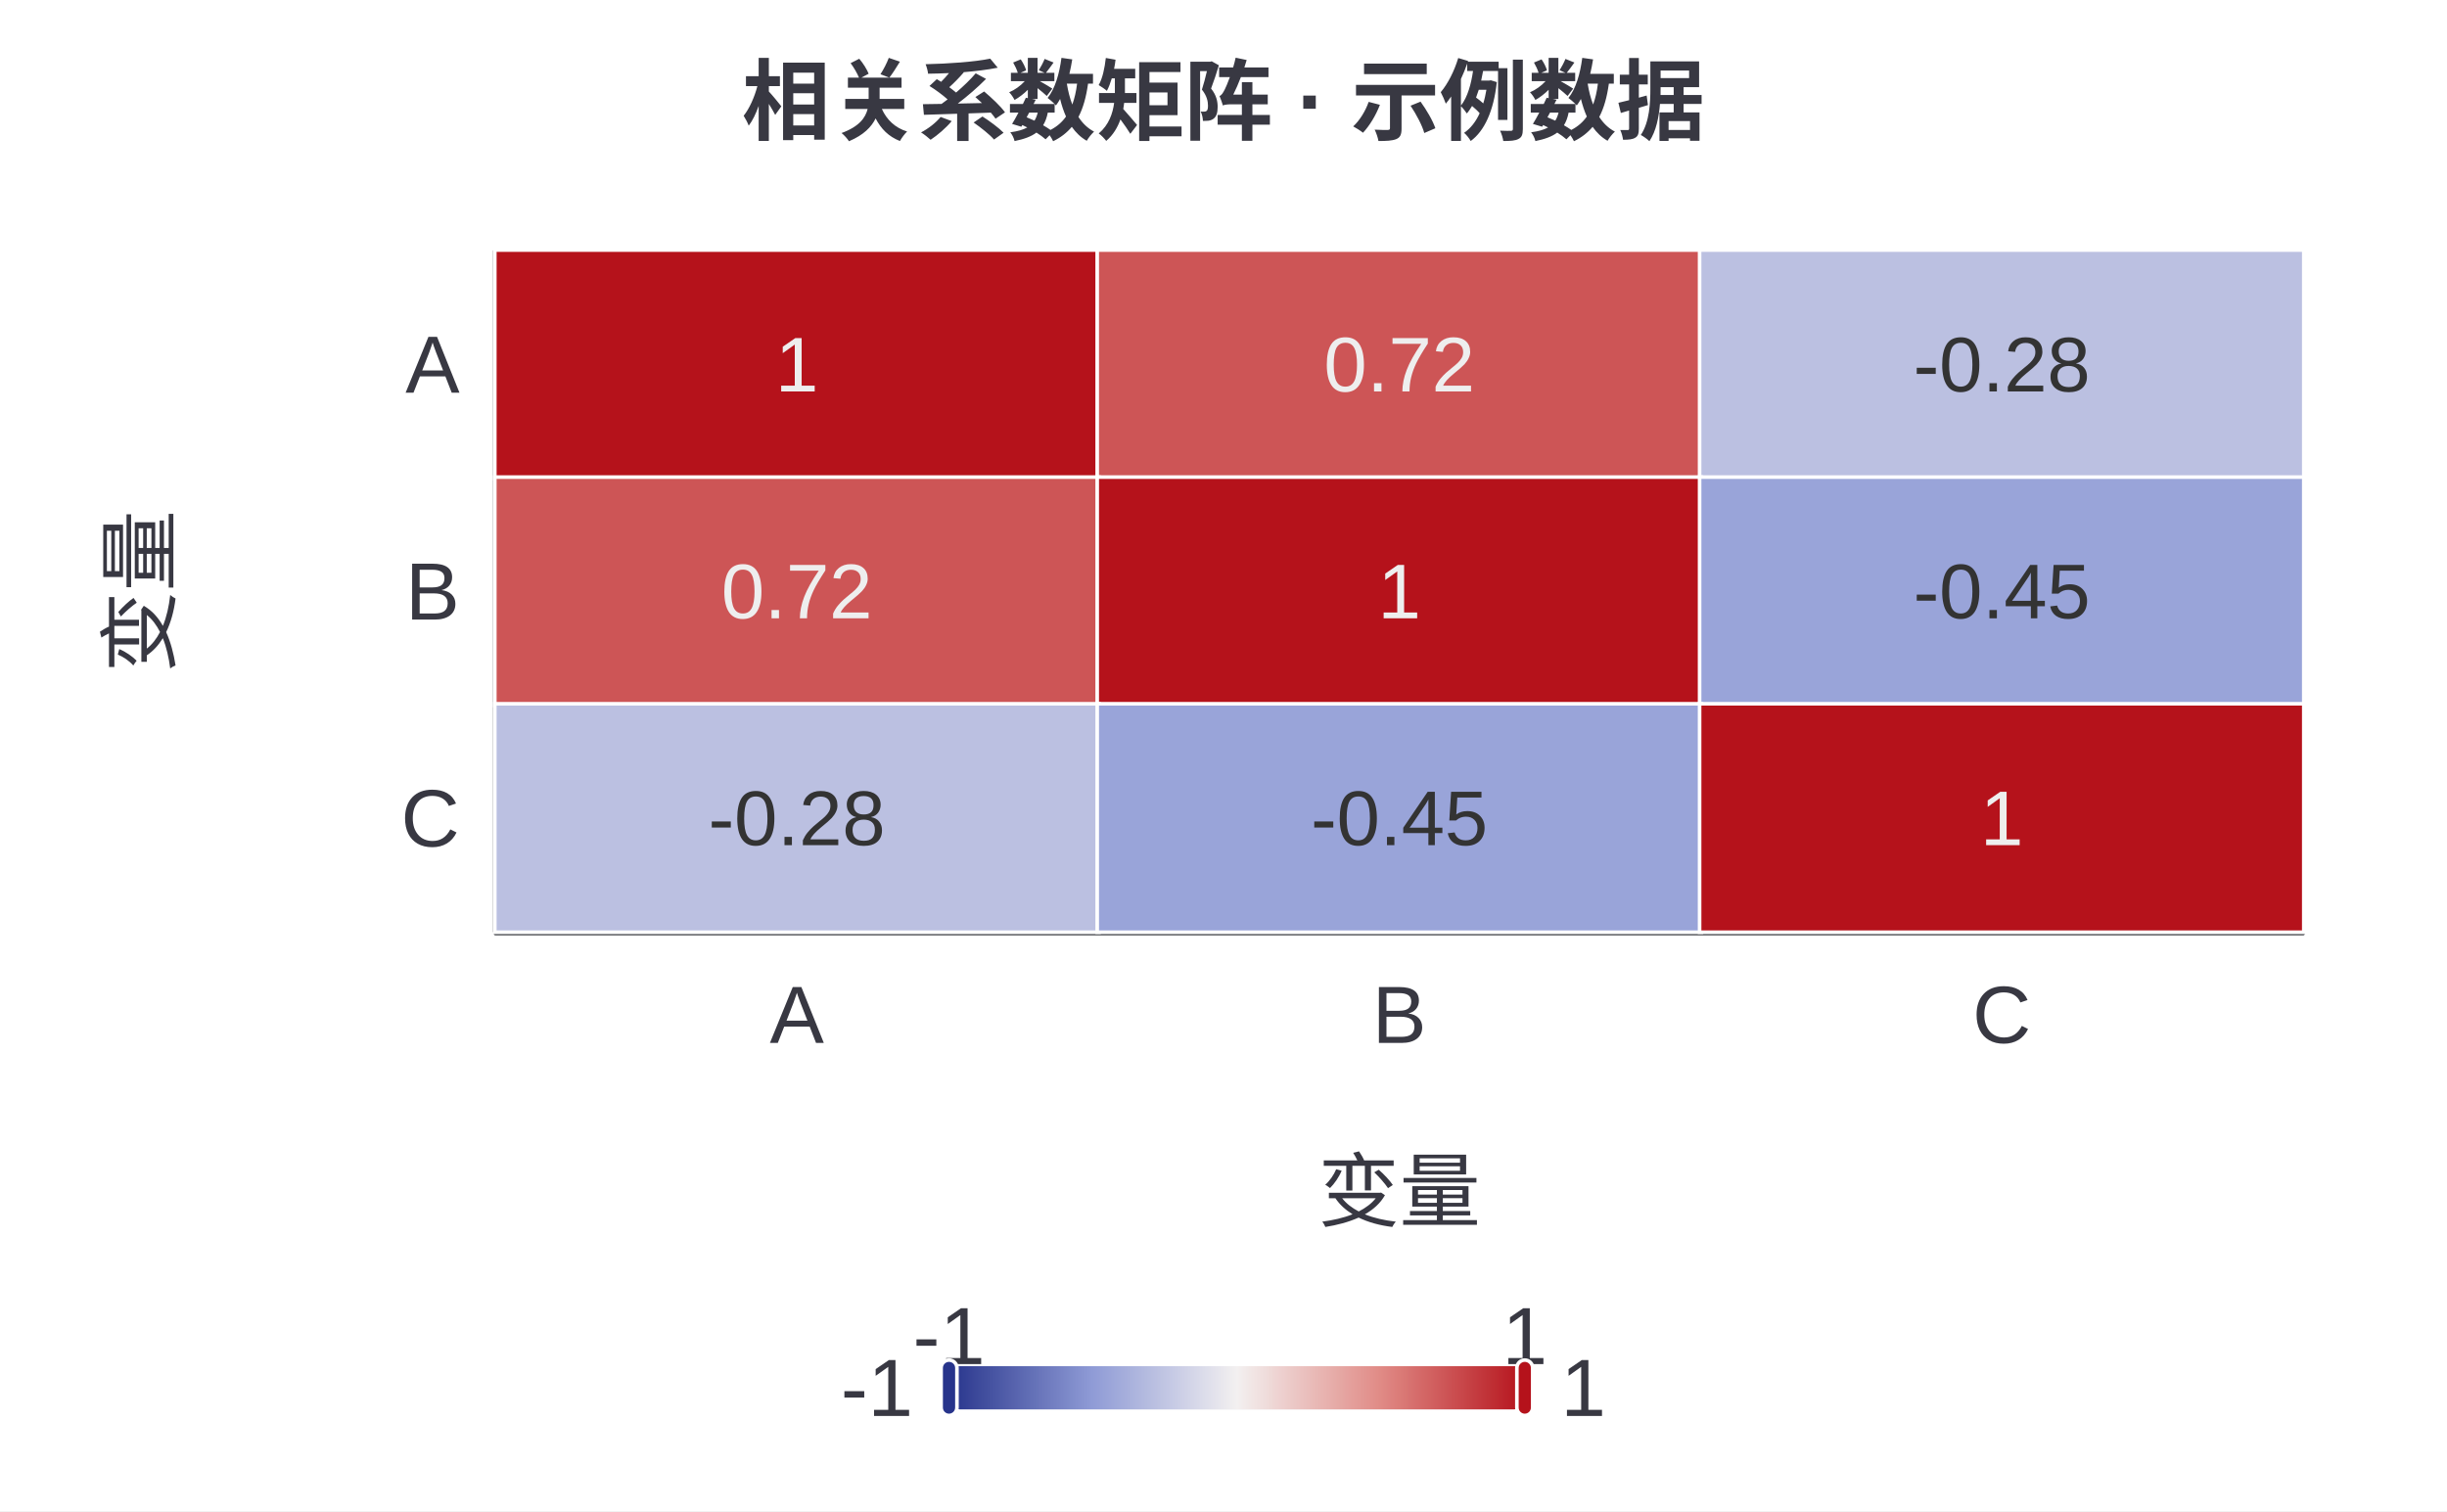
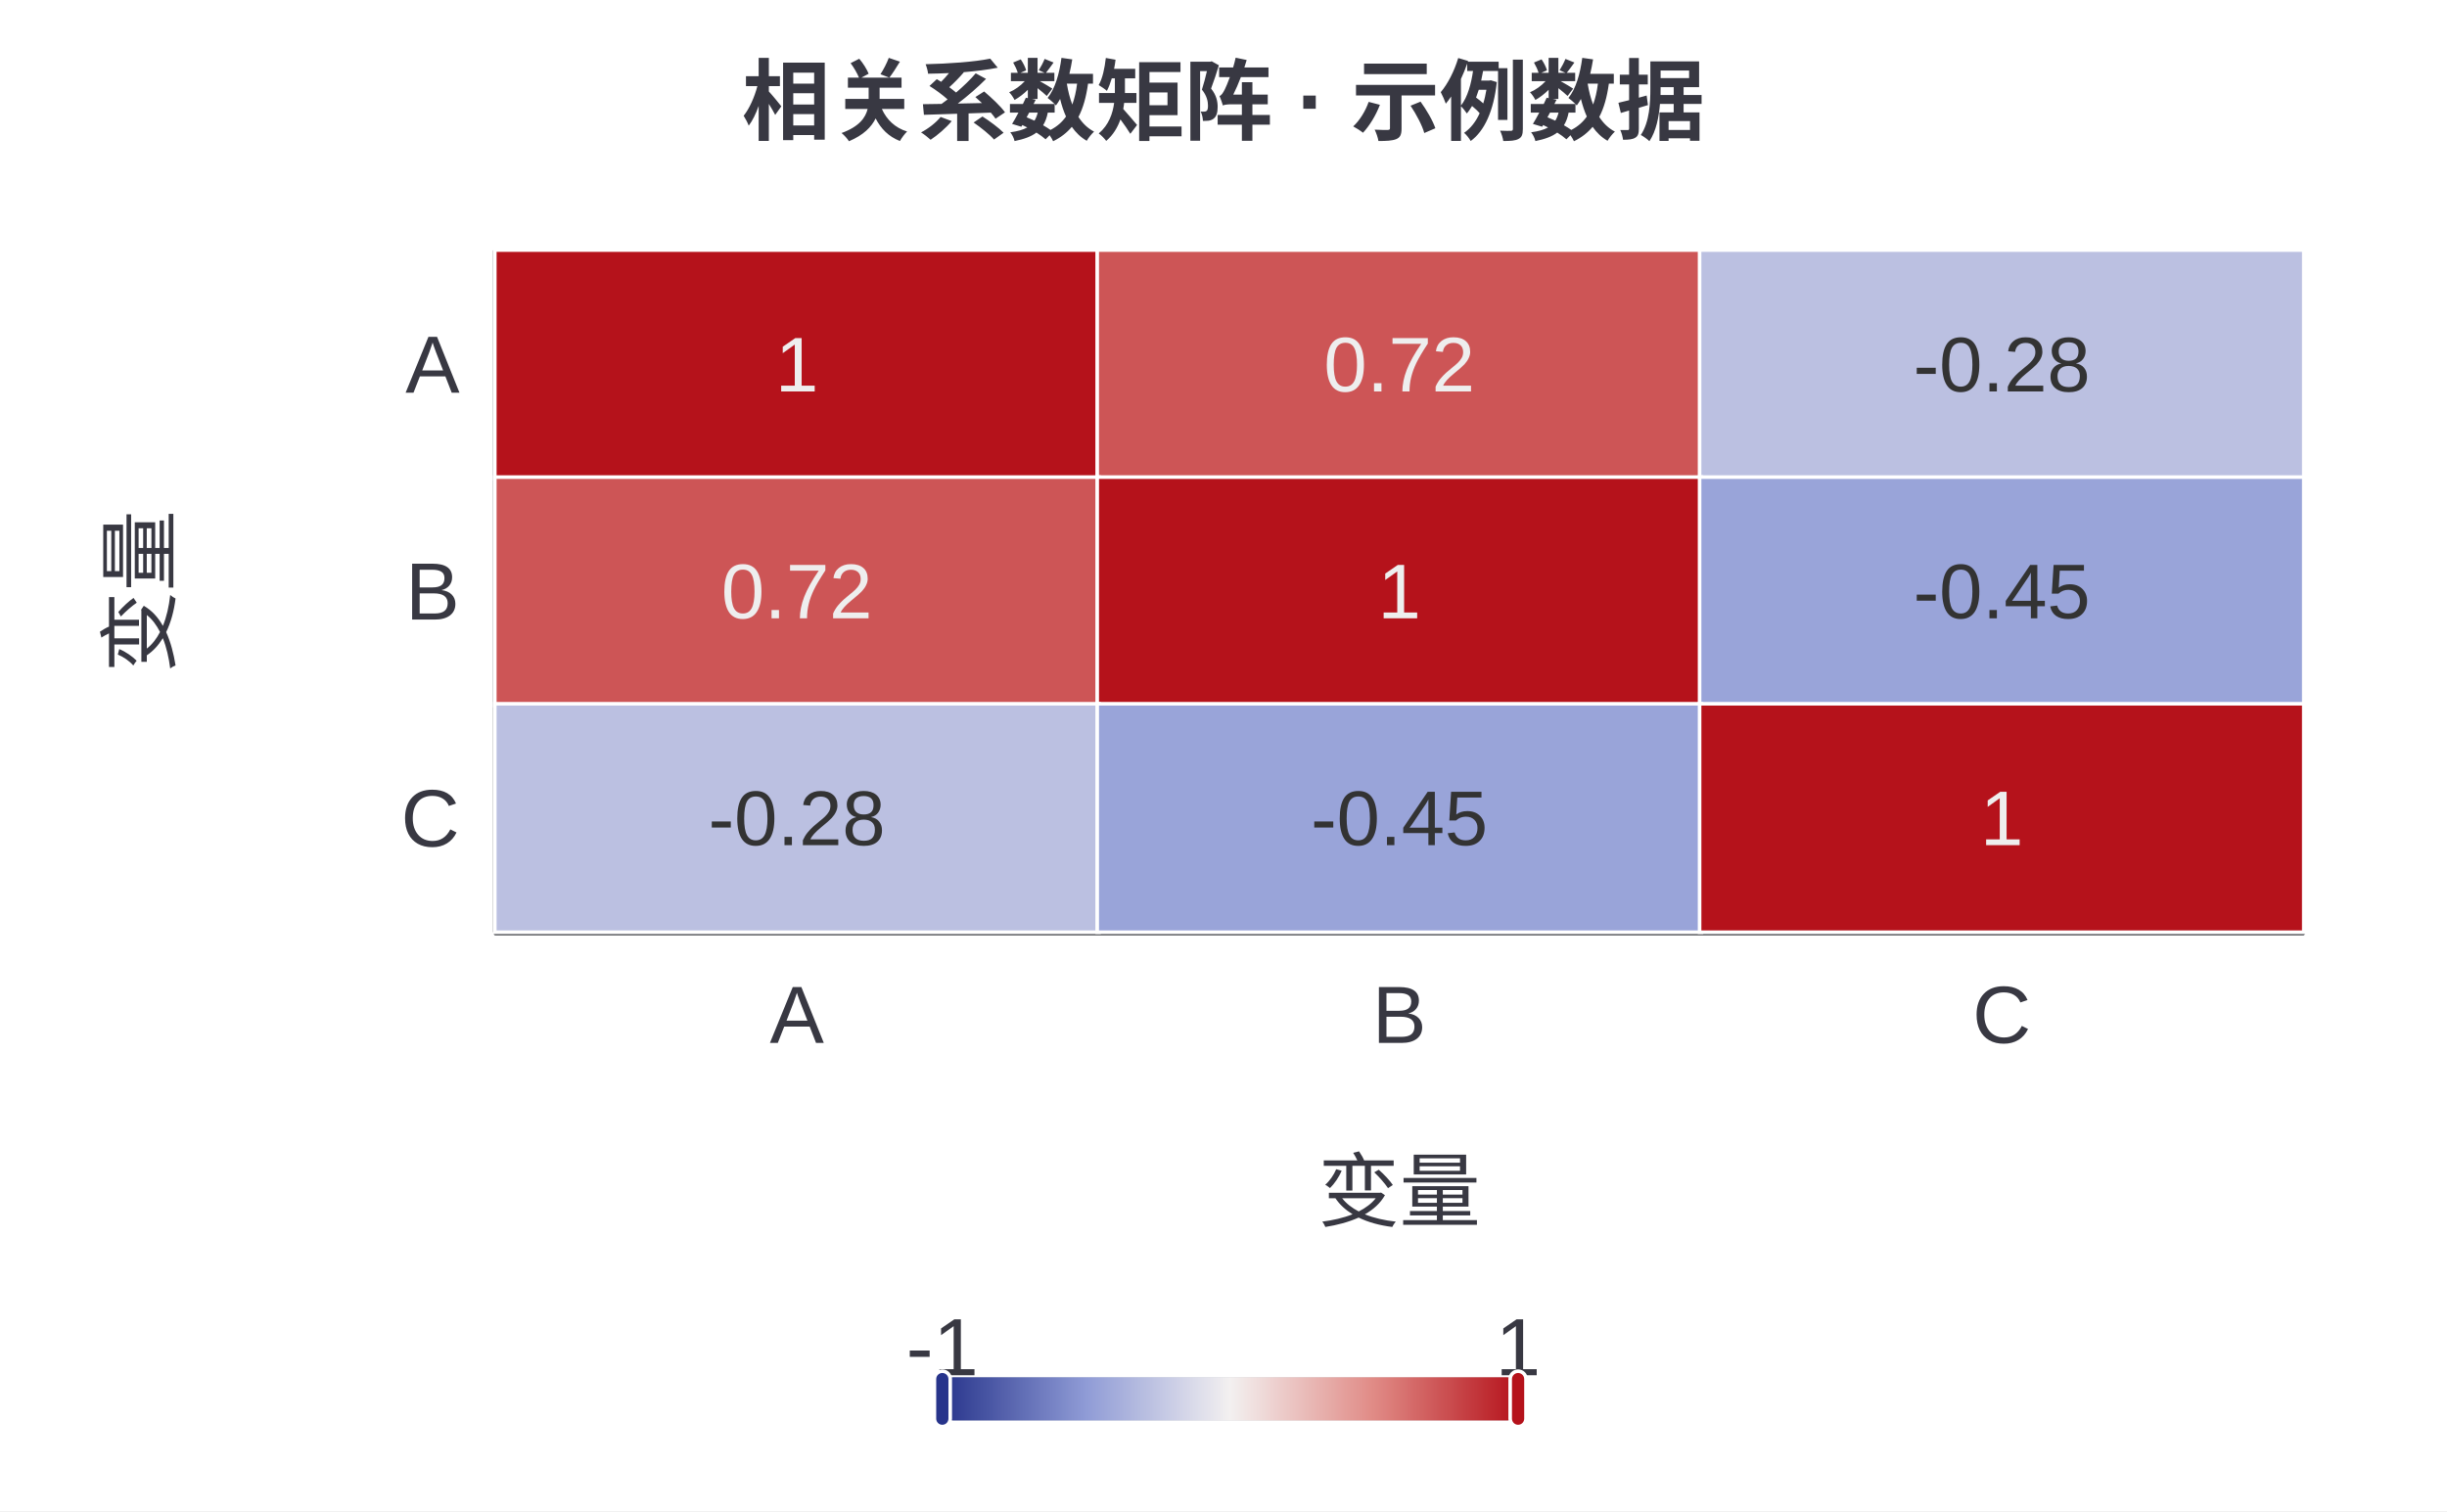
<svg xmlns="http://www.w3.org/2000/svg" width="680" height="420" version="1.1" baseProfile="full" viewBox="0 0 680 420">
  <rect width="680" height="420" x="0" y="0" fill="#fff" />
-   <path d="M-22.6 -26.2l45.2 0l0 26.2l-45.2 0Z" transform="matrix(0,-1,1,0,50.1902,164.3729)" fill="none" pointer-events="visible" class="zr5-cls-29" />
+   <path d="M-22.6 -26.2l45.2 0l0 26.2l-45.2 0Z" transform="matrix(0,-1,1,0,50.1902,164.3729)" fill="none" pointer-events="visible" class="zr0-cls-0" />
  <text dominant-baseline="central" text-anchor="middle" style="font-size:22.578px;font-family:Arial;" y="-13.095" transform="matrix(0,-1,1,0,50.1902,164.3729)" fill="#383842">变量</text>
-   <path d="M137.5 69.8L137.5 258.9" fill="none" pointer-events="visible" stroke="#54555a" stroke-linecap="round" class="zr5-cls-29" />
-   <path d="M-22.6 0l45.2 0l0 26.2l-45.2 0Z" transform="translate(388.8649 316.232)" fill="none" pointer-events="visible" class="zr5-cls-29" />
+   <path d="M137.5 69.8L137.5 258.9" fill="none" pointer-events="visible" stroke="#54555a" stroke-linecap="round" class="zr0-cls-0" />
+   <path d="M-22.6 0l45.2 0l0 26.2l-45.2 0Z" transform="translate(388.8649 316.232)" fill="none" pointer-events="visible" class="zr0-cls-0" />
  <text dominant-baseline="central" text-anchor="middle" style="font-size:22.578px;font-family:Arial;" y="13.095" transform="translate(388.8649 316.232)" fill="#383842">变量</text>
-   <path d="M137.7 259.5L640 259.5" fill="none" pointer-events="visible" stroke="#54555a" stroke-linecap="round" class="zr5-cls-29" />
-   <path d="M-15.1 -13.1l15.1 0l0 26.2l-15.1 0Z" transform="translate(127.7298 101.3237)" fill="none" pointer-events="visible" class="zr5-cls-29" />
+   <path d="M137.7 259.5L640 259.5" fill="none" pointer-events="visible" stroke="#54555a" stroke-linecap="round" class="zr0-cls-0" />
+   <path d="M-15.1 -13.1l15.1 0l0 26.2l-15.1 0Z" transform="translate(127.7298 101.3237)" fill="none" pointer-events="visible" class="zr0-cls-0" />
  <text dominant-baseline="central" text-anchor="end" style="font-size:22.578px;font-family:Arial;" transform="translate(127.7298 101.3237)" fill="#383842">A</text>
-   <path d="M-15.1 -13.1l15.1 0l0 26.2l-15.1 0Z" transform="translate(127.7298 164.3729)" fill="none" pointer-events="visible" class="zr5-cls-29" />
+   <path d="M-15.1 -13.1l15.1 0l0 26.2l-15.1 0Z" transform="translate(127.7298 164.3729)" fill="none" pointer-events="visible" class="zr0-cls-0" />
  <text dominant-baseline="central" text-anchor="end" style="font-size:22.578px;font-family:Arial;" transform="translate(127.7298 164.3729)" fill="#383842">B</text>
-   <path d="M-16.3 -13.1l16.3 0l0 26.2l-16.3 0Z" transform="translate(127.7298 227.4221)" fill="none" pointer-events="visible" class="zr5-cls-29" />
+   <path d="M-16.3 -13.1l16.3 0l0 26.2l-16.3 0Z" transform="translate(127.7298 227.4221)" fill="none" pointer-events="visible" class="zr0-cls-0" />
  <text dominant-baseline="central" text-anchor="end" style="font-size:22.578px;font-family:Arial;" transform="translate(127.7298 227.4221)" fill="#383842">C</text>
-   <path d="M-7.6 0l15.1 0l0 26.2l-15.1 0Z" transform="translate(221.4415 268.9467)" fill="none" pointer-events="visible" class="zr5-cls-29" />
+   <path d="M-7.6 0l15.1 0l0 26.2l-15.1 0Z" transform="translate(221.4415 268.9467)" fill="none" pointer-events="visible" class="zr0-cls-0" />
  <text dominant-baseline="central" text-anchor="middle" style="font-size:22.578px;font-family:Arial;" y="13.095" transform="translate(221.4415 268.9467)" fill="#383842">A</text>
-   <path d="M-7.6 0l15.1 0l0 26.2l-15.1 0Z" transform="translate(388.8649 268.9467)" fill="none" pointer-events="visible" class="zr5-cls-29" />
+   <path d="M-7.6 0l15.1 0l0 26.2l-15.1 0Z" transform="translate(388.8649 268.9467)" fill="none" pointer-events="visible" class="zr0-cls-0" />
  <text dominant-baseline="central" text-anchor="middle" style="font-size:22.578px;font-family:Arial;" y="13.095" transform="translate(388.8649 268.9467)" fill="#383842">B</text>
-   <path d="M-8.1 0l16.3 0l0 26.2l-16.3 0Z" transform="translate(556.2883 268.9467)" fill="none" pointer-events="visible" class="zr5-cls-29" />
+   <path d="M-8.1 0l16.3 0l0 26.2l-16.3 0Z" transform="translate(556.2883 268.9467)" fill="none" pointer-events="visible" class="zr0-cls-0" />
  <text dominant-baseline="central" text-anchor="middle" style="font-size:22.578px;font-family:Arial;" y="13.095" transform="translate(556.2883 268.9467)" fill="#383842">C</text>
-   <path d="M137.5 69.5l167.9 0l0 63.5l-167.9 0Z" fill="rgb(181,18,27)" stroke="#fff" ecmeta_series_index="0" ecmeta_data_index="0" ecmeta_ssr_type="chart" class="zr5-cls-30" />
-   <path d="M304.9 69.5l167.9 0l0 63.5l-167.9 0Z" fill="rgb(205,85,86)" stroke="#fff" ecmeta_series_index="0" ecmeta_data_index="1" ecmeta_ssr_type="chart" class="zr5-cls-31" />
-   <path d="M472.3 69.5l167.9 0l0 63.5l-167.9 0Z" fill="rgb(187,192,225)" stroke="#fff" ecmeta_series_index="0" ecmeta_data_index="2" ecmeta_ssr_type="chart" class="zr5-cls-32" />
-   <path d="M137.5 132.6l167.9 0l0 63.5l-167.9 0Z" fill="rgb(205,85,86)" stroke="#fff" ecmeta_series_index="0" ecmeta_data_index="3" ecmeta_ssr_type="chart" class="zr5-cls-31" />
-   <path d="M304.9 132.6l167.9 0l0 63.5l-167.9 0Z" fill="rgb(181,18,27)" stroke="#fff" ecmeta_series_index="0" ecmeta_data_index="4" ecmeta_ssr_type="chart" class="zr5-cls-30" />
-   <path d="M472.3 132.6l167.9 0l0 63.5l-167.9 0Z" fill="rgb(153,164,217)" stroke="#fff" ecmeta_series_index="0" ecmeta_data_index="5" ecmeta_ssr_type="chart" class="zr5-cls-33" />
-   <path d="M137.5 195.6l167.9 0l0 63.5l-167.9 0Z" fill="rgb(187,192,225)" stroke="#fff" ecmeta_series_index="0" ecmeta_data_index="6" ecmeta_ssr_type="chart" class="zr5-cls-32" />
-   <path d="M304.9 195.6l167.9 0l0 63.5l-167.9 0Z" fill="rgb(153,164,217)" stroke="#fff" ecmeta_series_index="0" ecmeta_data_index="7" ecmeta_ssr_type="chart" class="zr5-cls-33" />
-   <path d="M472.3 195.6l167.9 0l0 63.5l-167.9 0Z" fill="rgb(181,18,27)" stroke="#fff" ecmeta_series_index="0" ecmeta_data_index="8" ecmeta_ssr_type="chart" class="zr5-cls-30" />
+   <path d="M137.5 69.5l167.9 0l0 63.5l-167.9 0Z" fill="rgb(181,18,27)" stroke="#fff" ecmeta_series_index="0" ecmeta_data_index="0" ecmeta_ssr_type="chart" class="zr0-cls-1" />
+   <path d="M304.9 69.5l167.9 0l0 63.5l-167.9 0Z" fill="rgb(205,85,86)" stroke="#fff" ecmeta_series_index="0" ecmeta_data_index="1" ecmeta_ssr_type="chart" class="zr0-cls-2" />
+   <path d="M472.3 69.5l167.9 0l0 63.5l-167.9 0Z" fill="rgb(187,192,225)" stroke="#fff" ecmeta_series_index="0" ecmeta_data_index="2" ecmeta_ssr_type="chart" class="zr0-cls-3" />
+   <path d="M137.5 132.6l167.9 0l0 63.5l-167.9 0Z" fill="rgb(205,85,86)" stroke="#fff" ecmeta_series_index="0" ecmeta_data_index="3" ecmeta_ssr_type="chart" class="zr0-cls-2" />
+   <path d="M304.9 132.6l167.9 0l0 63.5l-167.9 0Z" fill="rgb(181,18,27)" stroke="#fff" ecmeta_series_index="0" ecmeta_data_index="4" ecmeta_ssr_type="chart" class="zr0-cls-1" />
+   <path d="M472.3 132.6l167.9 0l0 63.5l-167.9 0Z" fill="rgb(153,164,217)" stroke="#fff" ecmeta_series_index="0" ecmeta_data_index="5" ecmeta_ssr_type="chart" class="zr0-cls-4" />
+   <path d="M137.5 195.6l167.9 0l0 63.5l-167.9 0Z" fill="rgb(187,192,225)" stroke="#fff" ecmeta_series_index="0" ecmeta_data_index="6" ecmeta_ssr_type="chart" class="zr0-cls-3" />
+   <path d="M304.9 195.6l167.9 0l0 63.5l-167.9 0Z" fill="rgb(153,164,217)" stroke="#fff" ecmeta_series_index="0" ecmeta_data_index="7" ecmeta_ssr_type="chart" class="zr0-cls-4" />
+   <path d="M472.3 195.6l167.9 0l0 63.5l-167.9 0Z" fill="rgb(181,18,27)" stroke="#fff" ecmeta_series_index="0" ecmeta_data_index="8" ecmeta_ssr_type="chart" class="zr0-cls-1" />
  <text dominant-baseline="central" text-anchor="middle" style="font-size:21.578px;font-family:Arial;" transform="translate(221.4415 101.3237)" fill="#eee" stroke="rgb(181,18,27)" stroke-width="2" paint-order="stroke" stroke-miterlimit="2">1</text>
  <text dominant-baseline="central" text-anchor="middle" style="font-size:21.578px;font-family:Arial;" transform="translate(388.8649 101.3237)" fill="#eee" stroke="rgb(205,85,86)" stroke-width="2" paint-order="stroke" stroke-miterlimit="2">0.72</text>
  <text dominant-baseline="central" text-anchor="middle" style="font-size:21.578px;font-family:Arial;" transform="translate(556.2883 101.3237)" fill="#333">-0.28</text>
  <text dominant-baseline="central" text-anchor="middle" style="font-size:21.578px;font-family:Arial;" transform="translate(221.4415 164.3729)" fill="#eee" stroke="rgb(205,85,86)" stroke-width="2" paint-order="stroke" stroke-miterlimit="2">0.72</text>
  <text dominant-baseline="central" text-anchor="middle" style="font-size:21.578px;font-family:Arial;" transform="translate(388.8649 164.3729)" fill="#eee" stroke="rgb(181,18,27)" stroke-width="2" paint-order="stroke" stroke-miterlimit="2">1</text>
  <text dominant-baseline="central" text-anchor="middle" style="font-size:21.578px;font-family:Arial;" transform="translate(556.2883 164.3729)" fill="#333">-0.45</text>
  <text dominant-baseline="central" text-anchor="middle" style="font-size:21.578px;font-family:Arial;" transform="translate(221.4415 227.4221)" fill="#333">-0.28</text>
  <text dominant-baseline="central" text-anchor="middle" style="font-size:21.578px;font-family:Arial;" transform="translate(388.8649 227.4221)" fill="#333">-0.45</text>
  <text dominant-baseline="central" text-anchor="middle" style="font-size:21.578px;font-family:Arial;" transform="translate(556.2883 227.4221)" fill="#eee" stroke="rgb(181,18,27)" stroke-width="2" paint-order="stroke" stroke-miterlimit="2">1</text>
-   <path d="M-45.1 -46.7l242.7 0l0 67l-242.7 0Z" transform="translate(263.7253 391.7111)" fill="rgb(0,0,0)" fill-opacity="0" stroke="#cfd2d7" stroke-width="0" class="zr5-cls-29" />
-   <text dominant-baseline="central" text-anchor="middle" style="font-size:22.578px;font-family:Arial;" x="1.2491397351303002e-15" y="-20.4" transform="translate(263.7253 391.7111)" fill="#383842">-1</text>
-   <text dominant-baseline="central" text-anchor="middle" style="font-size:22.578px;font-family:Arial;" x="160" y="-20.4" transform="translate(263.7253 391.7111)" fill="#383842">1</text>
-   <g clip-path="url(#zr5-c0)">
-     <polygon points="0 0 12 0 12 160 0 160" transform="matrix(0,-1,1,0,263.7253,391.7111)" fill="url(#zr5-g0)" class="zr5-cls-35" />
-     <polygon points="0 0 12 0 12 160 0 160" transform="matrix(0,-1,1,0,263.7253,391.7111)" fill="url(#zr5-g1)" class="zr5-cls-36" />
+   <path d="M-25 -46.7l206.4 0l0 63.9l-206.4 0Z" transform="translate(261.8627 394.8)" fill="rgb(0,0,0)" fill-opacity="0" stroke="#cfd2d7" stroke-width="0" class="zr0-cls-0" />
+   <text dominant-baseline="central" text-anchor="middle" style="font-size:22.578px;font-family:Arial;" x="1.2491397351303002e-15" y="-20.4" transform="translate(261.8627 394.8)" fill="#383842">-1</text>
+   <text dominant-baseline="central" text-anchor="middle" style="font-size:22.578px;font-family:Arial;" x="160" y="-20.4" transform="translate(261.8627 394.8)" fill="#383842">1</text>
+   <g clip-path="url(#zr0-c0)">
+     <polygon points="0 0 12 0 12 160 0 160" transform="matrix(0,-1,1,0,261.8627,394.8)" fill="url(#zr0-g0)" class="zr0-cls-6" />
+     <polygon points="0 0 12 0 12 160 0 160" transform="matrix(0,-1,1,0,261.8627,394.8)" fill="url(#zr0-g1)" class="zr0-cls-7" />
  </g>
-   <path d="M7.2 0A1.7 1.7 0 0 1 5.5 1.7L-5.5 1.7A1.7 1.7 0 0 1 -7.2 0L-7.2 0A1.7 1.7 0 0 1 -5.5 -1.7L5.5 -1.7A1.7 1.7 0 0 1 7.2 0Z" transform="matrix(0,-1,1,0,263.7253,385.7111)" fill="rgb(39,52,139)" stroke="#fff" stroke-width="2" paint-order="stroke" class="zr5-cls-37" />
-   <path d="M7.2 0A1.7 1.7 0 0 1 5.5 1.7L-5.5 1.7A1.7 1.7 0 0 1 -7.2 0L-7.2 0A1.7 1.7 0 0 1 -5.5 -1.7L5.5 -1.7A1.7 1.7 0 0 1 7.2 0Z" transform="matrix(0,-1,1,0,423.7253,385.7111)" fill="rgb(181,18,27)" stroke="#fff" stroke-width="2" paint-order="stroke" class="zr5-cls-38" />
-   <text dominant-baseline="central" text-anchor="end" style="font-size:22.578px;font-family:Arial;" x="-10" y="-6" transform="translate(263.7253 391.7111)" fill="#383842">-1</text>
-   <text dominant-baseline="central" text-anchor="start" style="font-size:22.578px;font-family:Arial;" x="170" y="-6" transform="translate(263.7253 391.7111)" fill="#383842">1</text>
-   <path d="M-142.1 0l284.1 0l0 28.5l-284.1 0Z" transform="translate(340 12)" fill="rgb(0,0,0)" fill-opacity="0" stroke="#3c3c41" stroke-width="0" class="zr5-cls-29" />
-   <path d="M-142.1 0l284.1 0l0 28.5l-284.1 0Z" transform="translate(340 12)" fill="none" pointer-events="visible" class="zr5-cls-29" />
+   <path d="M7.2 0A1.7 1.7 0 0 1 5.5 1.7L-5.5 1.7A1.7 1.7 0 0 1 -7.2 0L-7.2 0A1.7 1.7 0 0 1 -5.5 -1.7L5.5 -1.7A1.7 1.7 0 0 1 7.2 0Z" transform="matrix(0,-1,1,0,261.8627,388.8)" fill="rgb(39,52,139)" stroke="#fff" stroke-width="2" paint-order="stroke" class="zr0-cls-8" />
+   <path d="M7.2 0A1.7 1.7 0 0 1 5.5 1.7L-5.5 1.7A1.7 1.7 0 0 1 -7.2 0L-7.2 0A1.7 1.7 0 0 1 -5.5 -1.7L5.5 -1.7A1.7 1.7 0 0 1 7.2 0Z" transform="matrix(0,-1,1,0,421.8627,388.8)" fill="rgb(181,18,27)" stroke="#fff" stroke-width="2" paint-order="stroke" class="zr0-cls-9" />
+   <path d="M-142.1 0l284.1 0l0 28.5l-284.1 0Z" transform="translate(340 12)" fill="rgb(0,0,0)" fill-opacity="0" stroke="#3c3c41" stroke-width="0" class="zr0-cls-0" />
+   <path d="M-142.1 0l284.1 0l0 28.5l-284.1 0Z" transform="translate(340 12)" fill="none" pointer-events="visible" class="zr0-cls-0" />
  <text dominant-baseline="central" text-anchor="middle" style="font-size:24.578px;font-family:Arial;font-weight:bold;" xml:space="preserve" y="14.255" transform="translate(340 12)" fill="#383842">相关系数矩阵 · 示例数据</text>
  <defs>
-     <clipPath id="zr5-c0">
-       <path d="M3 0L9 0A3 3 0 0 1 12 3L12 157A3 3 0 0 1 9 160L3 160A3 3 0 0 1 0 157L0 3A3 3 0 0 1 3 0" transform="matrix(0,-1,1,0,263.7253,391.7111)" fill="#000" class="zr5-cls-34" />
+     <clipPath id="zr0-c0">
+       <path d="M3 0L9 0A3 3 0 0 1 12 3L12 157A3 3 0 0 1 9 160L3 160A3 3 0 0 1 0 157L0 3A3 3 0 0 1 3 0" transform="matrix(0,-1,1,0,261.8627,394.8)" fill="#000" class="zr0-cls-5" />
    </clipPath>
-     <linearGradient gradientUnits="objectBoundingBox" x1="0" y1="0" x2="0" y2="1" id="zr5-g0">
+     <linearGradient gradientUnits="objectBoundingBox" x1="0" y1="0" x2="0" y2="1" id="zr0-g0">
      <stop offset="0%" stop-color="rgb(207,210,215)" />
      <stop offset="1%" stop-color="rgb(207,210,215)" />
      <stop offset="2%" stop-color="rgb(207,210,215)" />
      <stop offset="3%" stop-color="rgb(207,210,215)" />
      <stop offset="4%" stop-color="rgb(207,210,215)" />
      <stop offset="5%" stop-color="rgb(207,210,215)" />
      <stop offset="6%" stop-color="rgb(207,210,215)" />
      <stop offset="7%" stop-color="rgb(207,210,215)" />
      <stop offset="8%" stop-color="rgb(207,210,215)" />
      <stop offset="9%" stop-color="rgb(207,210,215)" />
      <stop offset="10%" stop-color="rgb(207,210,215)" />
      <stop offset="11%" stop-color="rgb(207,210,215)" />
      <stop offset="12%" stop-color="rgb(207,210,215)" />
      <stop offset="13%" stop-color="rgb(207,210,215)" />
      <stop offset="14%" stop-color="rgb(207,210,215)" />
      <stop offset="15%" stop-color="rgb(207,210,215)" />
      <stop offset="16%" stop-color="rgb(207,210,215)" />
      <stop offset="17%" stop-color="rgb(207,210,215)" />
      <stop offset="18%" stop-color="rgb(207,210,215)" />
      <stop offset="19%" stop-color="rgb(207,210,215)" />
      <stop offset="20%" stop-color="rgb(207,210,215)" />
      <stop offset="21%" stop-color="rgb(207,210,215)" />
      <stop offset="22%" stop-color="rgb(207,210,215)" />
      <stop offset="23%" stop-color="rgb(207,210,215)" />
      <stop offset="24%" stop-color="rgb(207,210,215)" />
      <stop offset="25%" stop-color="rgb(207,210,215)" />
      <stop offset="26%" stop-color="rgb(207,210,215)" />
      <stop offset="27%" stop-color="rgb(207,210,215)" />
      <stop offset="28%" stop-color="rgb(207,210,215)" />
      <stop offset="29%" stop-color="rgb(207,210,215)" />
      <stop offset="30%" stop-color="rgb(207,210,215)" />
      <stop offset="31%" stop-color="rgb(207,210,215)" />
      <stop offset="32%" stop-color="rgb(207,210,215)" />
      <stop offset="33%" stop-color="rgb(207,210,215)" />
      <stop offset="34%" stop-color="rgb(207,210,215)" />
      <stop offset="35%" stop-color="rgb(207,210,215)" />
      <stop offset="36%" stop-color="rgb(207,210,215)" />
      <stop offset="37%" stop-color="rgb(207,210,215)" />
      <stop offset="38%" stop-color="rgb(207,210,215)" />
      <stop offset="39%" stop-color="rgb(207,210,215)" />
      <stop offset="40%" stop-color="rgb(207,210,215)" />
      <stop offset="41%" stop-color="rgb(207,210,215)" />
      <stop offset="42%" stop-color="rgb(207,210,215)" />
      <stop offset="43%" stop-color="rgb(207,210,215)" />
      <stop offset="44%" stop-color="rgb(207,210,215)" />
      <stop offset="45%" stop-color="rgb(207,210,215)" />
      <stop offset="46%" stop-color="rgb(207,210,215)" />
      <stop offset="47%" stop-color="rgb(207,210,215)" />
      <stop offset="48%" stop-color="rgb(207,210,215)" />
      <stop offset="49%" stop-color="rgb(207,210,215)" />
      <stop offset="50%" stop-color="rgb(207,210,215)" />
      <stop offset="51%" stop-color="rgb(207,210,215)" />
      <stop offset="52%" stop-color="rgb(207,210,215)" />
      <stop offset="53%" stop-color="rgb(207,210,215)" />
      <stop offset="54%" stop-color="rgb(207,210,215)" />
      <stop offset="55%" stop-color="rgb(207,210,215)" />
      <stop offset="56%" stop-color="rgb(207,210,215)" />
      <stop offset="57%" stop-color="rgb(207,210,215)" />
      <stop offset="58%" stop-color="rgb(207,210,215)" />
      <stop offset="59%" stop-color="rgb(207,210,215)" />
      <stop offset="60%" stop-color="rgb(207,210,215)" />
      <stop offset="61%" stop-color="rgb(207,210,215)" />
      <stop offset="62%" stop-color="rgb(207,210,215)" />
      <stop offset="63%" stop-color="rgb(207,210,215)" />
      <stop offset="64%" stop-color="rgb(207,210,215)" />
      <stop offset="65%" stop-color="rgb(207,210,215)" />
      <stop offset="66%" stop-color="rgb(207,210,215)" />
      <stop offset="67%" stop-color="rgb(207,210,215)" />
      <stop offset="68%" stop-color="rgb(207,210,215)" />
      <stop offset="69%" stop-color="rgb(207,210,215)" />
      <stop offset="70%" stop-color="rgb(207,210,215)" />
      <stop offset="71%" stop-color="rgb(207,210,215)" />
      <stop offset="72%" stop-color="rgb(207,210,215)" />
      <stop offset="73%" stop-color="rgb(207,210,215)" />
      <stop offset="74%" stop-color="rgb(207,210,215)" />
      <stop offset="75%" stop-color="rgb(207,210,215)" />
      <stop offset="76%" stop-color="rgb(207,210,215)" />
      <stop offset="77%" stop-color="rgb(207,210,215)" />
      <stop offset="78%" stop-color="rgb(207,210,215)" />
      <stop offset="79%" stop-color="rgb(207,210,215)" />
      <stop offset="80%" stop-color="rgb(207,210,215)" />
      <stop offset="81%" stop-color="rgb(207,210,215)" />
      <stop offset="82%" stop-color="rgb(207,210,215)" />
      <stop offset="83%" stop-color="rgb(207,210,215)" />
      <stop offset="84%" stop-color="rgb(207,210,215)" />
      <stop offset="85%" stop-color="rgb(207,210,215)" />
      <stop offset="86%" stop-color="rgb(207,210,215)" />
      <stop offset="87%" stop-color="rgb(207,210,215)" />
      <stop offset="88%" stop-color="rgb(207,210,215)" />
      <stop offset="89%" stop-color="rgb(207,210,215)" />
      <stop offset="90%" stop-color="rgb(207,210,215)" />
      <stop offset="91%" stop-color="rgb(207,210,215)" />
      <stop offset="92%" stop-color="rgb(207,210,215)" />
      <stop offset="93%" stop-color="rgb(207,210,215)" />
      <stop offset="94%" stop-color="rgb(207,210,215)" />
      <stop offset="95%" stop-color="rgb(207,210,215)" />
      <stop offset="96%" stop-color="rgb(207,210,215)" />
      <stop offset="97%" stop-color="rgb(207,210,215)" />
      <stop offset="98%" stop-color="rgb(207,210,215)" />
      <stop offset="99%" stop-color="rgb(207,210,215)" />
      <stop offset="100%" stop-color="rgb(207,210,215)" />
    </linearGradient>
-     <linearGradient gradientUnits="objectBoundingBox" x1="0" y1="0" x2="0" y2="1" id="zr5-g1">
+     <linearGradient gradientUnits="objectBoundingBox" x1="0" y1="0" x2="0" y2="1" id="zr0-g1">
      <stop offset="0%" stop-color="rgb(39,52,139)" />
      <stop offset="1%" stop-color="rgb(43,56,142)" />
      <stop offset="2%" stop-color="rgb(47,60,145)" />
      <stop offset="3%" stop-color="rgb(51,64,148)" />
      <stop offset="4%" stop-color="rgb(56,68,151)" />
      <stop offset="5%" stop-color="rgb(60,73,154)" />
      <stop offset="6%" stop-color="rgb(64,77,157)" />
      <stop offset="7%" stop-color="rgb(68,81,160)" />
      <stop offset="8%" stop-color="rgb(72,85,163)" />
      <stop offset="9%" stop-color="rgb(76,89,166)" />
      <stop offset="10%" stop-color="rgb(81,93,169)" />
      <stop offset="11%" stop-color="rgb(85,97,172)" />
      <stop offset="12%" stop-color="rgb(89,101,175)" />
      <stop offset="13%" stop-color="rgb(93,106,178)" />
      <stop offset="14%" stop-color="rgb(97,110,181)" />
      <stop offset="15%" stop-color="rgb(101,114,184)" />
      <stop offset="16%" stop-color="rgb(106,118,187)" />
      <stop offset="17%" stop-color="rgb(110,122,190)" />
      <stop offset="18%" stop-color="rgb(114,126,193)" />
      <stop offset="19%" stop-color="rgb(118,130,196)" />
      <stop offset="20%" stop-color="rgb(122,134,199)" />
      <stop offset="21%" stop-color="rgb(126,139,202)" />
      <stop offset="22%" stop-color="rgb(131,143,205)" />
      <stop offset="23%" stop-color="rgb(135,147,208)" />
      <stop offset="24%" stop-color="rgb(139,151,211)" />
      <stop offset="25%" stop-color="rgb(143,155,214)" />
      <stop offset="26%" stop-color="rgb(147,158,215)" />
      <stop offset="27%" stop-color="rgb(151,162,216)" />
      <stop offset="28%" stop-color="rgb(155,165,217)" />
      <stop offset="29%" stop-color="rgb(159,169,218)" />
      <stop offset="30%" stop-color="rgb(163,172,219)" />
      <stop offset="31%" stop-color="rgb(167,175,220)" />
      <stop offset="32%" stop-color="rgb(171,179,221)" />
      <stop offset="33%" stop-color="rgb(175,182,222)" />
      <stop offset="34%" stop-color="rgb(179,186,223)" />
      <stop offset="35%" stop-color="rgb(183,189,224)" />
      <stop offset="36%" stop-color="rgb(187,192,225)" />
      <stop offset="37%" stop-color="rgb(191,196,226)" />
      <stop offset="38%" stop-color="rgb(195,199,228)" />
      <stop offset="39%" stop-color="rgb(199,203,229)" />
      <stop offset="40%" stop-color="rgb(203,206,230)" />
      <stop offset="41%" stop-color="rgb(207,209,231)" />
      <stop offset="42%" stop-color="rgb(211,213,232)" />
      <stop offset="43%" stop-color="rgb(215,216,233)" />
      <stop offset="44%" stop-color="rgb(219,220,234)" />
      <stop offset="45%" stop-color="rgb(223,223,235)" />
      <stop offset="46%" stop-color="rgb(227,226,236)" />
      <stop offset="47%" stop-color="rgb(231,230,237)" />
      <stop offset="48%" stop-color="rgb(235,233,238)" />
      <stop offset="49%" stop-color="rgb(239,237,239)" />
      <stop offset="50%" stop-color="rgb(243,240,240)" />
      <stop offset="51%" stop-color="rgb(242,236,236)" />
      <stop offset="52%" stop-color="rgb(241,232,231)" />
      <stop offset="53%" stop-color="rgb(241,228,227)" />
      <stop offset="54%" stop-color="rgb(240,224,223)" />
      <stop offset="55%" stop-color="rgb(239,220,219)" />
      <stop offset="56%" stop-color="rgb(238,216,214)" />
      <stop offset="57%" stop-color="rgb(238,211,210)" />
      <stop offset="58%" stop-color="rgb(237,207,206)" />
      <stop offset="59%" stop-color="rgb(236,203,201)" />
      <stop offset="60%" stop-color="rgb(235,199,197)" />
      <stop offset="61%" stop-color="rgb(235,195,193)" />
      <stop offset="62%" stop-color="rgb(234,191,189)" />
      <stop offset="63%" stop-color="rgb(233,187,184)" />
      <stop offset="64%" stop-color="rgb(232,183,180)" />
      <stop offset="65%" stop-color="rgb(232,179,176)" />
      <stop offset="66%" stop-color="rgb(231,175,172)" />
      <stop offset="67%" stop-color="rgb(230,171,167)" />
      <stop offset="68%" stop-color="rgb(229,167,163)" />
      <stop offset="69%" stop-color="rgb(229,162,159)" />
      <stop offset="70%" stop-color="rgb(228,158,154)" />
      <stop offset="71%" stop-color="rgb(227,154,150)" />
      <stop offset="72%" stop-color="rgb(226,150,146)" />
      <stop offset="73%" stop-color="rgb(226,146,142)" />
      <stop offset="74%" stop-color="rgb(225,142,137)" />
      <stop offset="75%" stop-color="rgb(224,138,133)" />
      <stop offset="76%" stop-color="rgb(222,133,129)" />
      <stop offset="77%" stop-color="rgb(221,128,125)" />
      <stop offset="78%" stop-color="rgb(219,124,120)" />
      <stop offset="79%" stop-color="rgb(217,119,116)" />
      <stop offset="80%" stop-color="rgb(215,114,112)" />
      <stop offset="81%" stop-color="rgb(214,109,108)" />
      <stop offset="82%" stop-color="rgb(212,104,103)" />
      <stop offset="83%" stop-color="rgb(210,100,99)" />
      <stop offset="84%" stop-color="rgb(209,95,95)" />
      <stop offset="85%" stop-color="rgb(207,90,91)" />
      <stop offset="86%" stop-color="rgb(205,85,86)" />
      <stop offset="87%" stop-color="rgb(203,80,82)" />
      <stop offset="88%" stop-color="rgb(202,76,78)" />
      <stop offset="89%" stop-color="rgb(200,71,74)" />
      <stop offset="90%" stop-color="rgb(198,66,69)" />
      <stop offset="91%" stop-color="rgb(196,61,65)" />
      <stop offset="92%" stop-color="rgb(195,56,61)" />
      <stop offset="93%" stop-color="rgb(193,52,57)" />
      <stop offset="94%" stop-color="rgb(191,47,52)" />
      <stop offset="95%" stop-color="rgb(190,42,48)" />
      <stop offset="96%" stop-color="rgb(188,37,44)" />
      <stop offset="97%" stop-color="rgb(186,32,40)" />
      <stop offset="98%" stop-color="rgb(184,28,35)" />
      <stop offset="99%" stop-color="rgb(183,23,31)" />
      <stop offset="100%" stop-color="rgb(181,18,27)" />
    </linearGradient>
  </defs>
  <style>
- .zr5-cls-29:hover {
+ .zr0-cls-0:hover {
pointer-events:none;
}
- .zr5-cls-30:hover {
+ .zr0-cls-1:hover {
cursor:pointer;
fill:rgba(199,19,29,1);
stroke:#383842;
stroke-width:2;
}
- .zr5-cls-31:hover {
+ .zr0-cls-2:hover {
cursor:pointer;
fill:rgba(225,93,94,1);
stroke:#383842;
stroke-width:2;
}
- .zr5-cls-32:hover {
+ .zr0-cls-3:hover {
cursor:pointer;
fill:rgba(205,211,247,1);
stroke:#383842;
stroke-width:2;
}
- .zr5-cls-33:hover {
+ .zr0-cls-4:hover {
cursor:pointer;
fill:rgba(168,180,238,1);
stroke:#383842;
stroke-width:2;
}
- .zr5-cls-34:hover {
+ .zr0-cls-5:hover {
cursor:pointer;
fill:rgba(0,0,0,1);
}
- .zr5-cls-35:hover {
+ .zr0-cls-6:hover {
cursor:pointer;
fill:[object Object];
}
- .zr5-cls-36:hover {
+ .zr0-cls-7:hover {
cursor:pointer;
fill:[object Object];
}
- .zr5-cls-37:hover {
+ .zr0-cls-8:hover {
cursor:pointer;
fill:rgba(42,57,152,1);
}
- .zr5-cls-38:hover {
+ .zr0-cls-9:hover {
cursor:pointer;
fill:rgba(199,19,29,1);
}



</style>
</svg>
